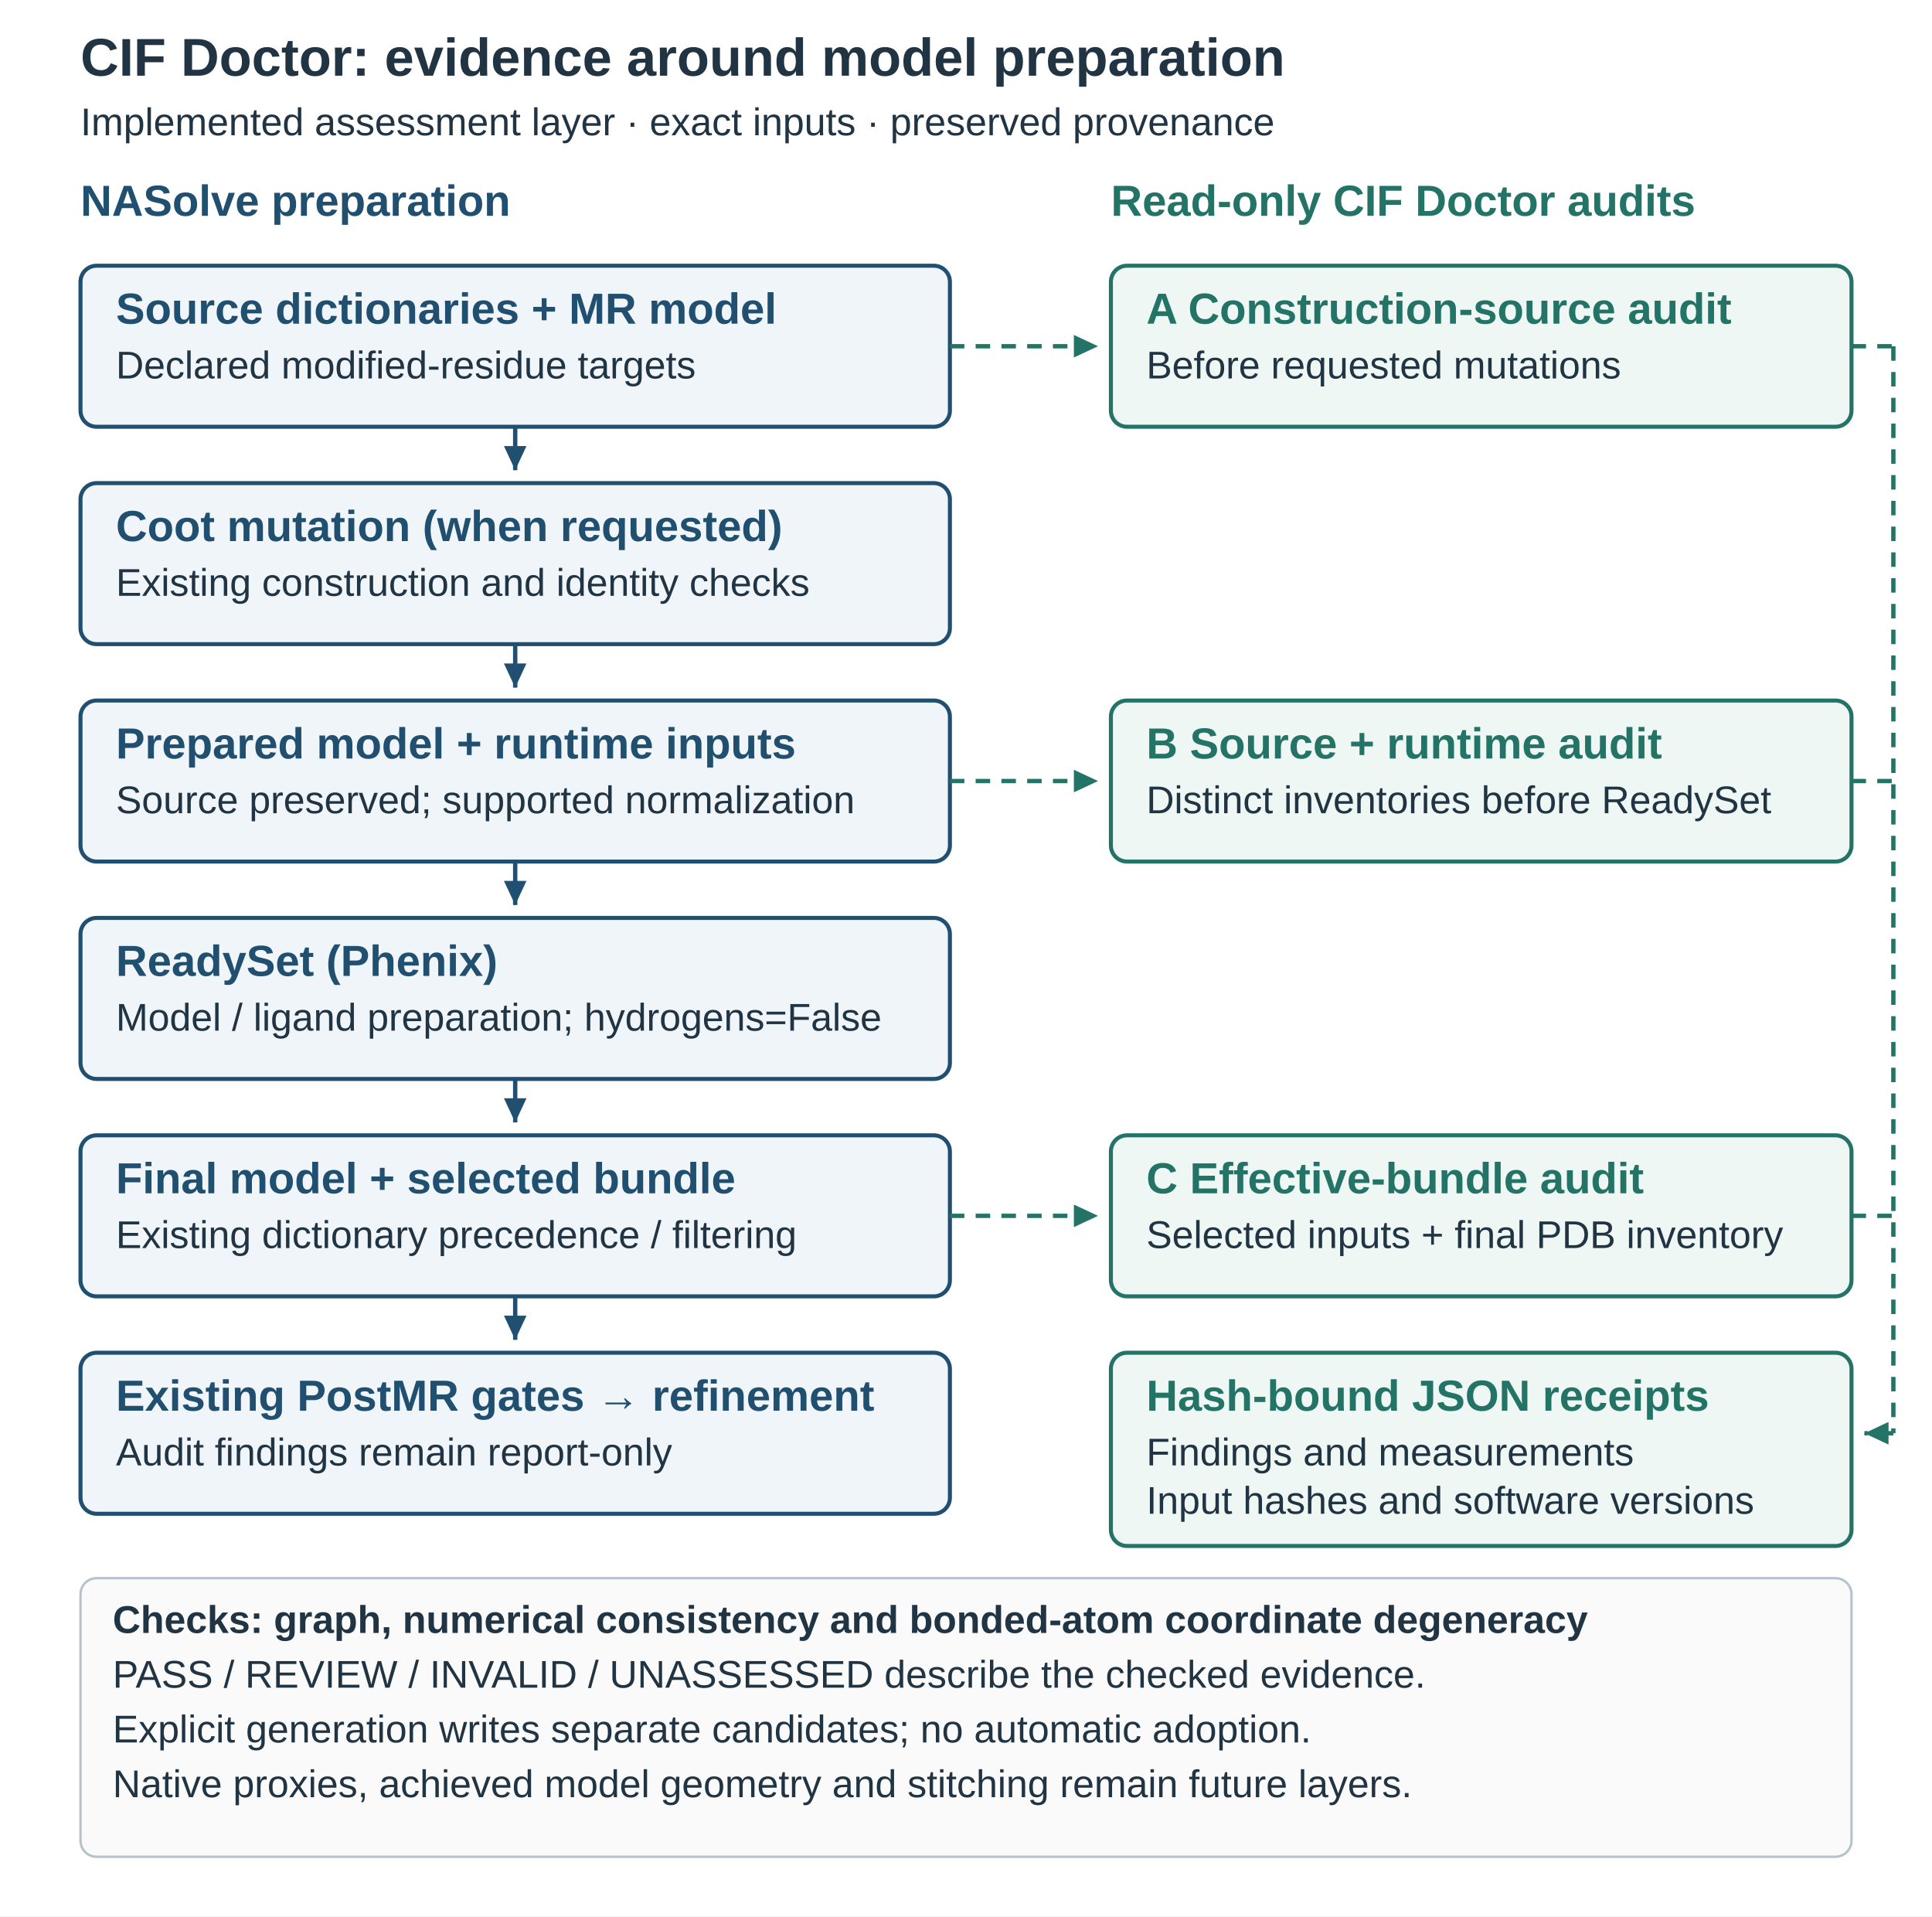
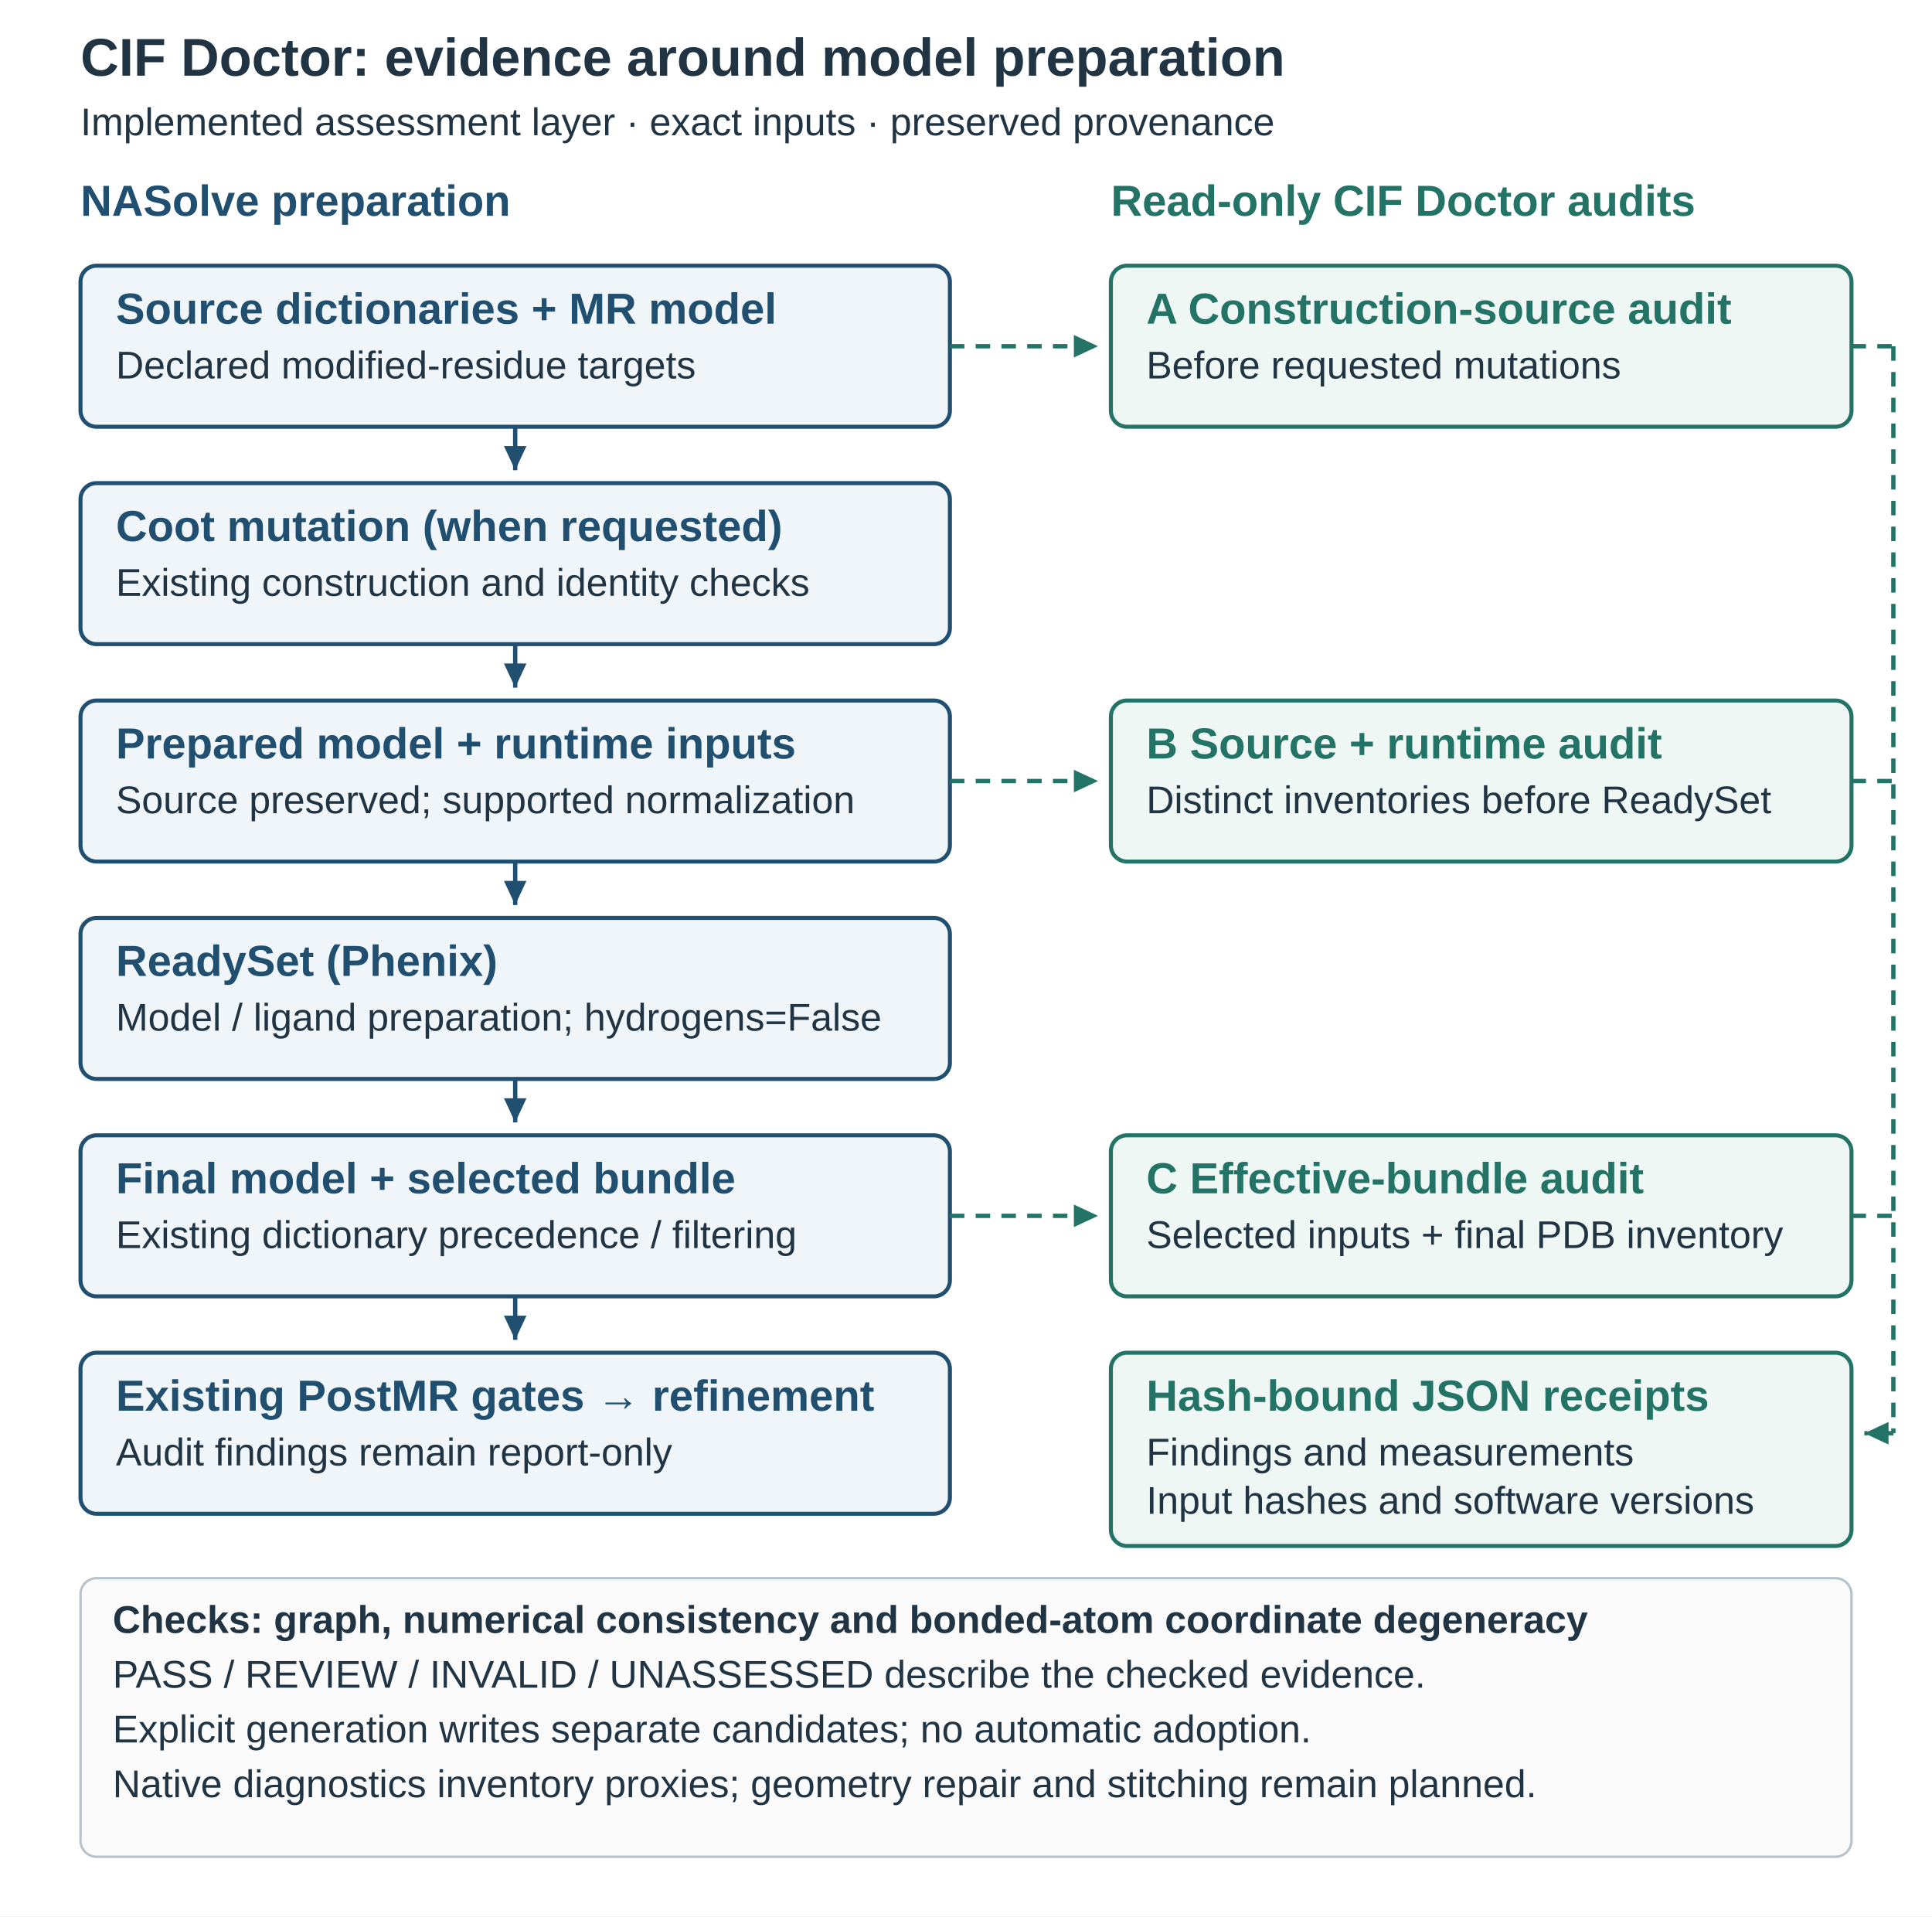
<svg xmlns="http://www.w3.org/2000/svg" width="180mm" height="178.5mm" viewBox="0 0 1200 1190" role="img" aria-labelledby="title description">
  <rect width="1200" height="1190" fill="white" />
  <text x="50" y="47" font-family="Arial, Helvetica, sans-serif" font-size="33" font-weight="bold" fill="#213443" text-anchor="start">CIF Doctor: evidence around model preparation</text>
  <text x="50" y="84" font-family="Arial, Helvetica, sans-serif" font-size="24" font-weight="normal" fill="#213443" text-anchor="start">Implemented assessment layer · exact inputs · preserved provenance</text>
  <text x="50" y="134" font-family="Arial, Helvetica, sans-serif" font-size="27" font-weight="bold" fill="#214f70" text-anchor="start">NASolve preparation</text>
  <text x="690" y="134" font-family="Arial, Helvetica, sans-serif" font-size="27" font-weight="bold" fill="#237466" text-anchor="start">Read-only CIF Doctor audits</text>
  <g id="source-inputs">
    <rect x="50" y="165" width="540" height="100" rx="10" fill="#f0f5f9" stroke="#214f70" stroke-width="2.5" />
    <text x="72" y="201" font-family="Arial, Helvetica, sans-serif" font-size="27" font-weight="bold" fill="#214f70" text-anchor="start">Source dictionaries + MR model</text>
    <text x="72" y="235" font-family="Arial, Helvetica, sans-serif" font-size="24" font-weight="normal" fill="#213443" text-anchor="start">Declared modified-residue targets</text>
  </g>
  <g id="coot-mutation">
    <rect x="50" y="300" width="540" height="100" rx="10" fill="#f0f5f9" stroke="#214f70" stroke-width="2.5" />
    <text x="72" y="336" font-family="Arial, Helvetica, sans-serif" font-size="27" font-weight="bold" fill="#214f70" text-anchor="start">Coot mutation (when requested)</text>
    <text x="72" y="370" font-family="Arial, Helvetica, sans-serif" font-size="24" font-weight="normal" fill="#213443" text-anchor="start">Existing construction and identity checks</text>
  </g>
  <g id="prepared-inputs">
    <rect x="50" y="435" width="540" height="100" rx="10" fill="#f0f5f9" stroke="#214f70" stroke-width="2.5" />
    <text x="72" y="471" font-family="Arial, Helvetica, sans-serif" font-size="27" font-weight="bold" fill="#214f70" text-anchor="start">Prepared model + runtime inputs</text>
    <text x="72" y="505" font-family="Arial, Helvetica, sans-serif" font-size="24" font-weight="normal" fill="#213443" text-anchor="start">Source preserved; supported normalization</text>
  </g>
  <g id="readyset">
    <rect x="50" y="570" width="540" height="100" rx="10" fill="#f0f5f9" stroke="#214f70" stroke-width="2.5" />
    <text x="72" y="606" font-family="Arial, Helvetica, sans-serif" font-size="27" font-weight="bold" fill="#214f70" text-anchor="start">ReadySet (Phenix)</text>
    <text x="72" y="640" font-family="Arial, Helvetica, sans-serif" font-size="24" font-weight="normal" fill="#213443" text-anchor="start">Model / ligand preparation; hydrogens=False</text>
  </g>
  <g id="effective-inputs">
    <rect x="50" y="705" width="540" height="100" rx="10" fill="#f0f5f9" stroke="#214f70" stroke-width="2.5" />
    <text x="72" y="741" font-family="Arial, Helvetica, sans-serif" font-size="27" font-weight="bold" fill="#214f70" text-anchor="start">Final model + selected bundle</text>
    <text x="72" y="775" font-family="Arial, Helvetica, sans-serif" font-size="24" font-weight="normal" fill="#213443" text-anchor="start">Existing dictionary precedence / filtering</text>
  </g>
  <g id="postmr-gates">
    <rect x="50" y="840" width="540" height="100" rx="10" fill="#f0f5f9" stroke="#214f70" stroke-width="2.5" />
    <text x="72" y="876" font-family="Arial, Helvetica, sans-serif" font-size="27" font-weight="bold" fill="#214f70" text-anchor="start">Existing PostMR gates → refinement</text>
    <text x="72" y="910" font-family="Arial, Helvetica, sans-serif" font-size="24" font-weight="normal" fill="#213443" text-anchor="start">Audit findings remain report-only</text>
  </g>
  <g id="preparation-flow-0">
    <path d="M 320.0 265.0 L 320.0 292.0" fill="none" stroke="#214f70" stroke-width="2.7" />
    <polygon points="320.0,292.0 313.0,277.0 327.0,277.0" fill="#214f70" />
  </g>
  <g id="preparation-flow-1">
    <path d="M 320.0 400.0 L 320.0 427.0" fill="none" stroke="#214f70" stroke-width="2.7" />
    <polygon points="320.0,427.0 313.0,412.0 327.0,412.0" fill="#214f70" />
  </g>
  <g id="preparation-flow-2">
    <path d="M 320.0 535.0 L 320.0 562.0" fill="none" stroke="#214f70" stroke-width="2.7" />
    <polygon points="320.0,562.0 313.0,547.0 327.0,547.0" fill="#214f70" />
  </g>
  <g id="preparation-flow-3">
    <path d="M 320.0 670.0 L 320.0 697.0" fill="none" stroke="#214f70" stroke-width="2.7" />
    <polygon points="320.0,697.0 313.0,682.0 327.0,682.0" fill="#214f70" />
  </g>
  <g id="preparation-flow-4">
    <path d="M 320.0 805.0 L 320.0 832.0" fill="none" stroke="#214f70" stroke-width="2.7" />
    <polygon points="320.0,832.0 313.0,817.0 327.0,817.0" fill="#214f70" />
  </g>
  <g id="mutation-audit">
    <rect x="690" y="165" width="460" height="100" rx="10" fill="#eef7f3" stroke="#237466" stroke-width="2.5" />
    <text x="712" y="201" font-family="Arial, Helvetica, sans-serif" font-size="27" font-weight="bold" fill="#237466" text-anchor="start">A  Construction-source audit</text>
    <text x="712" y="235" font-family="Arial, Helvetica, sans-serif" font-size="24" font-weight="normal" fill="#213443" text-anchor="start">Before requested mutations</text>
  </g>
  <g id="audit-branch-mutation-audit">
    <path d="M 590.0 215.0 L 599.0 215.0" fill="none" stroke="#237466" stroke-width="2.7" />
    <path d="M 606.0 215.0 L 615.0 215.0" fill="none" stroke="#237466" stroke-width="2.7" />
    <path d="M 622.0 215.0 L 631.0 215.0" fill="none" stroke="#237466" stroke-width="2.7" />
    <path d="M 638.0 215.0 L 647.0 215.0" fill="none" stroke="#237466" stroke-width="2.7" />
    <path d="M 654.0 215.0 L 663.0 215.0" fill="none" stroke="#237466" stroke-width="2.7" />
    <path d="M 670.0 215.0 L 679.0 215.0" fill="none" stroke="#237466" stroke-width="2.7" />
    <polygon points="682.0,215.0 667.0,222.0 667.0,208.0" fill="#237466" />
  </g>
  <g id="source-runtime-audit">
    <rect x="690" y="435" width="460" height="100" rx="10" fill="#eef7f3" stroke="#237466" stroke-width="2.5" />
    <text x="712" y="471" font-family="Arial, Helvetica, sans-serif" font-size="27" font-weight="bold" fill="#237466" text-anchor="start">B  Source + runtime audit</text>
    <text x="712" y="505" font-family="Arial, Helvetica, sans-serif" font-size="24" font-weight="normal" fill="#213443" text-anchor="start">Distinct inventories before ReadySet</text>
  </g>
  <g id="audit-branch-source-runtime-audit">
    <path d="M 590.0 485.0 L 599.0 485.0" fill="none" stroke="#237466" stroke-width="2.7" />
    <path d="M 606.0 485.0 L 615.0 485.0" fill="none" stroke="#237466" stroke-width="2.7" />
    <path d="M 622.0 485.0 L 631.0 485.0" fill="none" stroke="#237466" stroke-width="2.7" />
    <path d="M 638.0 485.0 L 647.0 485.0" fill="none" stroke="#237466" stroke-width="2.7" />
    <path d="M 654.0 485.0 L 663.0 485.0" fill="none" stroke="#237466" stroke-width="2.7" />
    <path d="M 670.0 485.0 L 679.0 485.0" fill="none" stroke="#237466" stroke-width="2.7" />
    <polygon points="682.0,485.0 667.0,492.0 667.0,478.0" fill="#237466" />
  </g>
  <g id="effective-audit">
    <rect x="690" y="705" width="460" height="100" rx="10" fill="#eef7f3" stroke="#237466" stroke-width="2.5" />
    <text x="712" y="741" font-family="Arial, Helvetica, sans-serif" font-size="27" font-weight="bold" fill="#237466" text-anchor="start">C  Effective-bundle audit</text>
    <text x="712" y="775" font-family="Arial, Helvetica, sans-serif" font-size="24" font-weight="normal" fill="#213443" text-anchor="start">Selected inputs + final PDB inventory</text>
  </g>
  <g id="audit-branch-effective-audit">
    <path d="M 590.0 755.0 L 599.0 755.0" fill="none" stroke="#237466" stroke-width="2.7" />
    <path d="M 606.0 755.0 L 615.0 755.0" fill="none" stroke="#237466" stroke-width="2.7" />
    <path d="M 622.0 755.0 L 631.0 755.0" fill="none" stroke="#237466" stroke-width="2.7" />
    <path d="M 638.0 755.0 L 647.0 755.0" fill="none" stroke="#237466" stroke-width="2.7" />
    <path d="M 654.0 755.0 L 663.0 755.0" fill="none" stroke="#237466" stroke-width="2.7" />
    <path d="M 670.0 755.0 L 679.0 755.0" fill="none" stroke="#237466" stroke-width="2.7" />
    <polygon points="682.0,755.0 667.0,762.0 667.0,748.0" fill="#237466" />
  </g>
  <g id="json-receipts">
    <rect x="690" y="840" width="460" height="120" rx="10" fill="#eef7f3" stroke="#237466" stroke-width="2.5" />
    <text x="712" y="876" font-family="Arial, Helvetica, sans-serif" font-size="27" font-weight="bold" fill="#237466" text-anchor="start">Hash-bound JSON receipts</text>
    <text x="712" y="910" font-family="Arial, Helvetica, sans-serif" font-size="24" font-weight="normal" fill="#213443" text-anchor="start">Findings and measurements</text>
    <text x="712" y="940" font-family="Arial, Helvetica, sans-serif" font-size="24" font-weight="normal" fill="#213443" text-anchor="start">Input hashes and software versions</text>
  </g>
  <g id="mutation-to-receipts">
    <path d="M 1150.0 215.0 L 1159.0 215.0" fill="none" stroke="#237466" stroke-width="2.7" />
    <path d="M 1166.0 215.0 L 1175.0 215.0" fill="none" stroke="#237466" stroke-width="2.7" />
    <path d="M 1176.0 215.0 L 1176.0 224.0" fill="none" stroke="#237466" stroke-width="2.7" />
    <path d="M 1176.0 231.0 L 1176.0 240.0" fill="none" stroke="#237466" stroke-width="2.7" />
    <path d="M 1176.0 247.0 L 1176.0 256.0" fill="none" stroke="#237466" stroke-width="2.7" />
    <path d="M 1176.0 263.0 L 1176.0 272.0" fill="none" stroke="#237466" stroke-width="2.7" />
    <path d="M 1176.0 279.0 L 1176.0 288.0" fill="none" stroke="#237466" stroke-width="2.7" />
    <path d="M 1176.0 295.0 L 1176.0 304.0" fill="none" stroke="#237466" stroke-width="2.7" />
    <path d="M 1176.0 311.0 L 1176.0 320.0" fill="none" stroke="#237466" stroke-width="2.7" />
    <path d="M 1176.0 327.0 L 1176.0 336.0" fill="none" stroke="#237466" stroke-width="2.7" />
    <path d="M 1176.0 343.0 L 1176.0 352.0" fill="none" stroke="#237466" stroke-width="2.7" />
    <path d="M 1176.0 359.0 L 1176.0 368.0" fill="none" stroke="#237466" stroke-width="2.7" />
    <path d="M 1176.0 375.0 L 1176.0 384.0" fill="none" stroke="#237466" stroke-width="2.7" />
    <path d="M 1176.0 391.0 L 1176.0 400.0" fill="none" stroke="#237466" stroke-width="2.7" />
    <path d="M 1176.0 407.0 L 1176.0 416.0" fill="none" stroke="#237466" stroke-width="2.7" />
    <path d="M 1176.0 423.0 L 1176.0 432.0" fill="none" stroke="#237466" stroke-width="2.7" />
    <path d="M 1176.0 439.0 L 1176.0 448.0" fill="none" stroke="#237466" stroke-width="2.7" />
    <path d="M 1176.0 455.0 L 1176.0 464.0" fill="none" stroke="#237466" stroke-width="2.7" />
    <path d="M 1176.0 471.0 L 1176.0 480.0" fill="none" stroke="#237466" stroke-width="2.7" />
    <path d="M 1176.0 487.0 L 1176.0 496.0" fill="none" stroke="#237466" stroke-width="2.7" />
    <path d="M 1176.0 503.0 L 1176.0 512.0" fill="none" stroke="#237466" stroke-width="2.7" />
    <path d="M 1176.0 519.0 L 1176.0 528.0" fill="none" stroke="#237466" stroke-width="2.7" />
    <path d="M 1176.0 535.0 L 1176.0 544.0" fill="none" stroke="#237466" stroke-width="2.7" />
    <path d="M 1176.0 551.0 L 1176.0 560.0" fill="none" stroke="#237466" stroke-width="2.7" />
    <path d="M 1176.0 567.0 L 1176.0 576.0" fill="none" stroke="#237466" stroke-width="2.7" />
    <path d="M 1176.0 583.0 L 1176.0 592.0" fill="none" stroke="#237466" stroke-width="2.7" />
    <path d="M 1176.0 599.0 L 1176.0 608.0" fill="none" stroke="#237466" stroke-width="2.7" />
    <path d="M 1176.0 615.0 L 1176.0 624.0" fill="none" stroke="#237466" stroke-width="2.7" />
    <path d="M 1176.0 631.0 L 1176.0 640.0" fill="none" stroke="#237466" stroke-width="2.7" />
    <path d="M 1176.0 647.0 L 1176.0 656.0" fill="none" stroke="#237466" stroke-width="2.7" />
    <path d="M 1176.0 663.0 L 1176.0 672.0" fill="none" stroke="#237466" stroke-width="2.7" />
    <path d="M 1176.0 679.0 L 1176.0 688.0" fill="none" stroke="#237466" stroke-width="2.7" />
    <path d="M 1176.0 695.0 L 1176.0 704.0" fill="none" stroke="#237466" stroke-width="2.7" />
    <path d="M 1176.0 711.0 L 1176.0 720.0" fill="none" stroke="#237466" stroke-width="2.7" />
    <path d="M 1176.0 727.0 L 1176.0 736.0" fill="none" stroke="#237466" stroke-width="2.7" />
    <path d="M 1176.0 743.0 L 1176.0 752.0" fill="none" stroke="#237466" stroke-width="2.7" />
    <path d="M 1176.0 759.0 L 1176.0 768.0" fill="none" stroke="#237466" stroke-width="2.7" />
    <path d="M 1176.0 775.0 L 1176.0 784.0" fill="none" stroke="#237466" stroke-width="2.7" />
    <path d="M 1176.0 791.0 L 1176.0 800.0" fill="none" stroke="#237466" stroke-width="2.7" />
    <path d="M 1176.0 807.0 L 1176.0 816.0" fill="none" stroke="#237466" stroke-width="2.7" />
    <path d="M 1176.0 823.0 L 1176.0 832.0" fill="none" stroke="#237466" stroke-width="2.7" />
    <path d="M 1176.0 839.0 L 1176.0 848.0" fill="none" stroke="#237466" stroke-width="2.7" />
    <path d="M 1176.0 855.0 L 1176.0 864.0" fill="none" stroke="#237466" stroke-width="2.7" />
    <path d="M 1176.0 871.0 L 1176.0 880.0" fill="none" stroke="#237466" stroke-width="2.7" />
    <path d="M 1176.0 887.0 L 1176.0 890.0" fill="none" stroke="#237466" stroke-width="2.7" />
    <path d="M 1176.0 890.0 L 1167.0 890.0" fill="none" stroke="#237466" stroke-width="2.7" />
    <path d="M 1160.0 890.0 L 1158.0 890.0" fill="none" stroke="#237466" stroke-width="2.7" />
    <polygon points="1158.0,890.0 1173.0,883.0 1173.0,897.0" fill="#237466" />
  </g>
  <g id="source-to-receipts">
    <path d="M 1150.0 485.0 L 1159.0 485.0" fill="none" stroke="#237466" stroke-width="2.7" />
    <path d="M 1166.0 485.0 L 1175.0 485.0" fill="none" stroke="#237466" stroke-width="2.7" />
  </g>
  <g id="effective-to-receipts">
    <path d="M 1150.0 755.0 L 1159.0 755.0" fill="none" stroke="#237466" stroke-width="2.7" />
    <path d="M 1166.0 755.0 L 1175.0 755.0" fill="none" stroke="#237466" stroke-width="2.7" />
  </g>
  <g id="scope-notes">
    <rect x="50" y="980" width="1100" height="173" rx="10" fill="#fafafa" stroke="#b7c2ca" stroke-width="1.5" />
    <text x="70" y="1014" font-family="Arial, Helvetica, sans-serif" font-size="24" font-weight="bold" fill="#213443" text-anchor="start">Checks: graph, numerical consistency and bonded-atom coordinate degeneracy</text>
    <text x="70" y="1048" font-family="Arial, Helvetica, sans-serif" font-size="24" font-weight="normal" fill="#213443" text-anchor="start">PASS / REVIEW / INVALID / UNASSESSED describe the checked evidence.</text>
    <text x="70" y="1082" font-family="Arial, Helvetica, sans-serif" font-size="24" font-weight="normal" fill="#213443" text-anchor="start">Explicit generation writes separate candidates; no automatic adoption.</text>
-     <text x="70" y="1116" font-family="Arial, Helvetica, sans-serif" font-size="24" font-weight="normal" fill="#213443" text-anchor="start">Native proxies, achieved model geometry and stitching remain future layers.</text>
+     <text x="70" y="1116" font-family="Arial, Helvetica, sans-serif" font-size="24" font-weight="normal" fill="#213443" text-anchor="start">Native diagnostics inventory proxies; geometry repair and stitching remain planned.</text>
  </g>
</svg>
